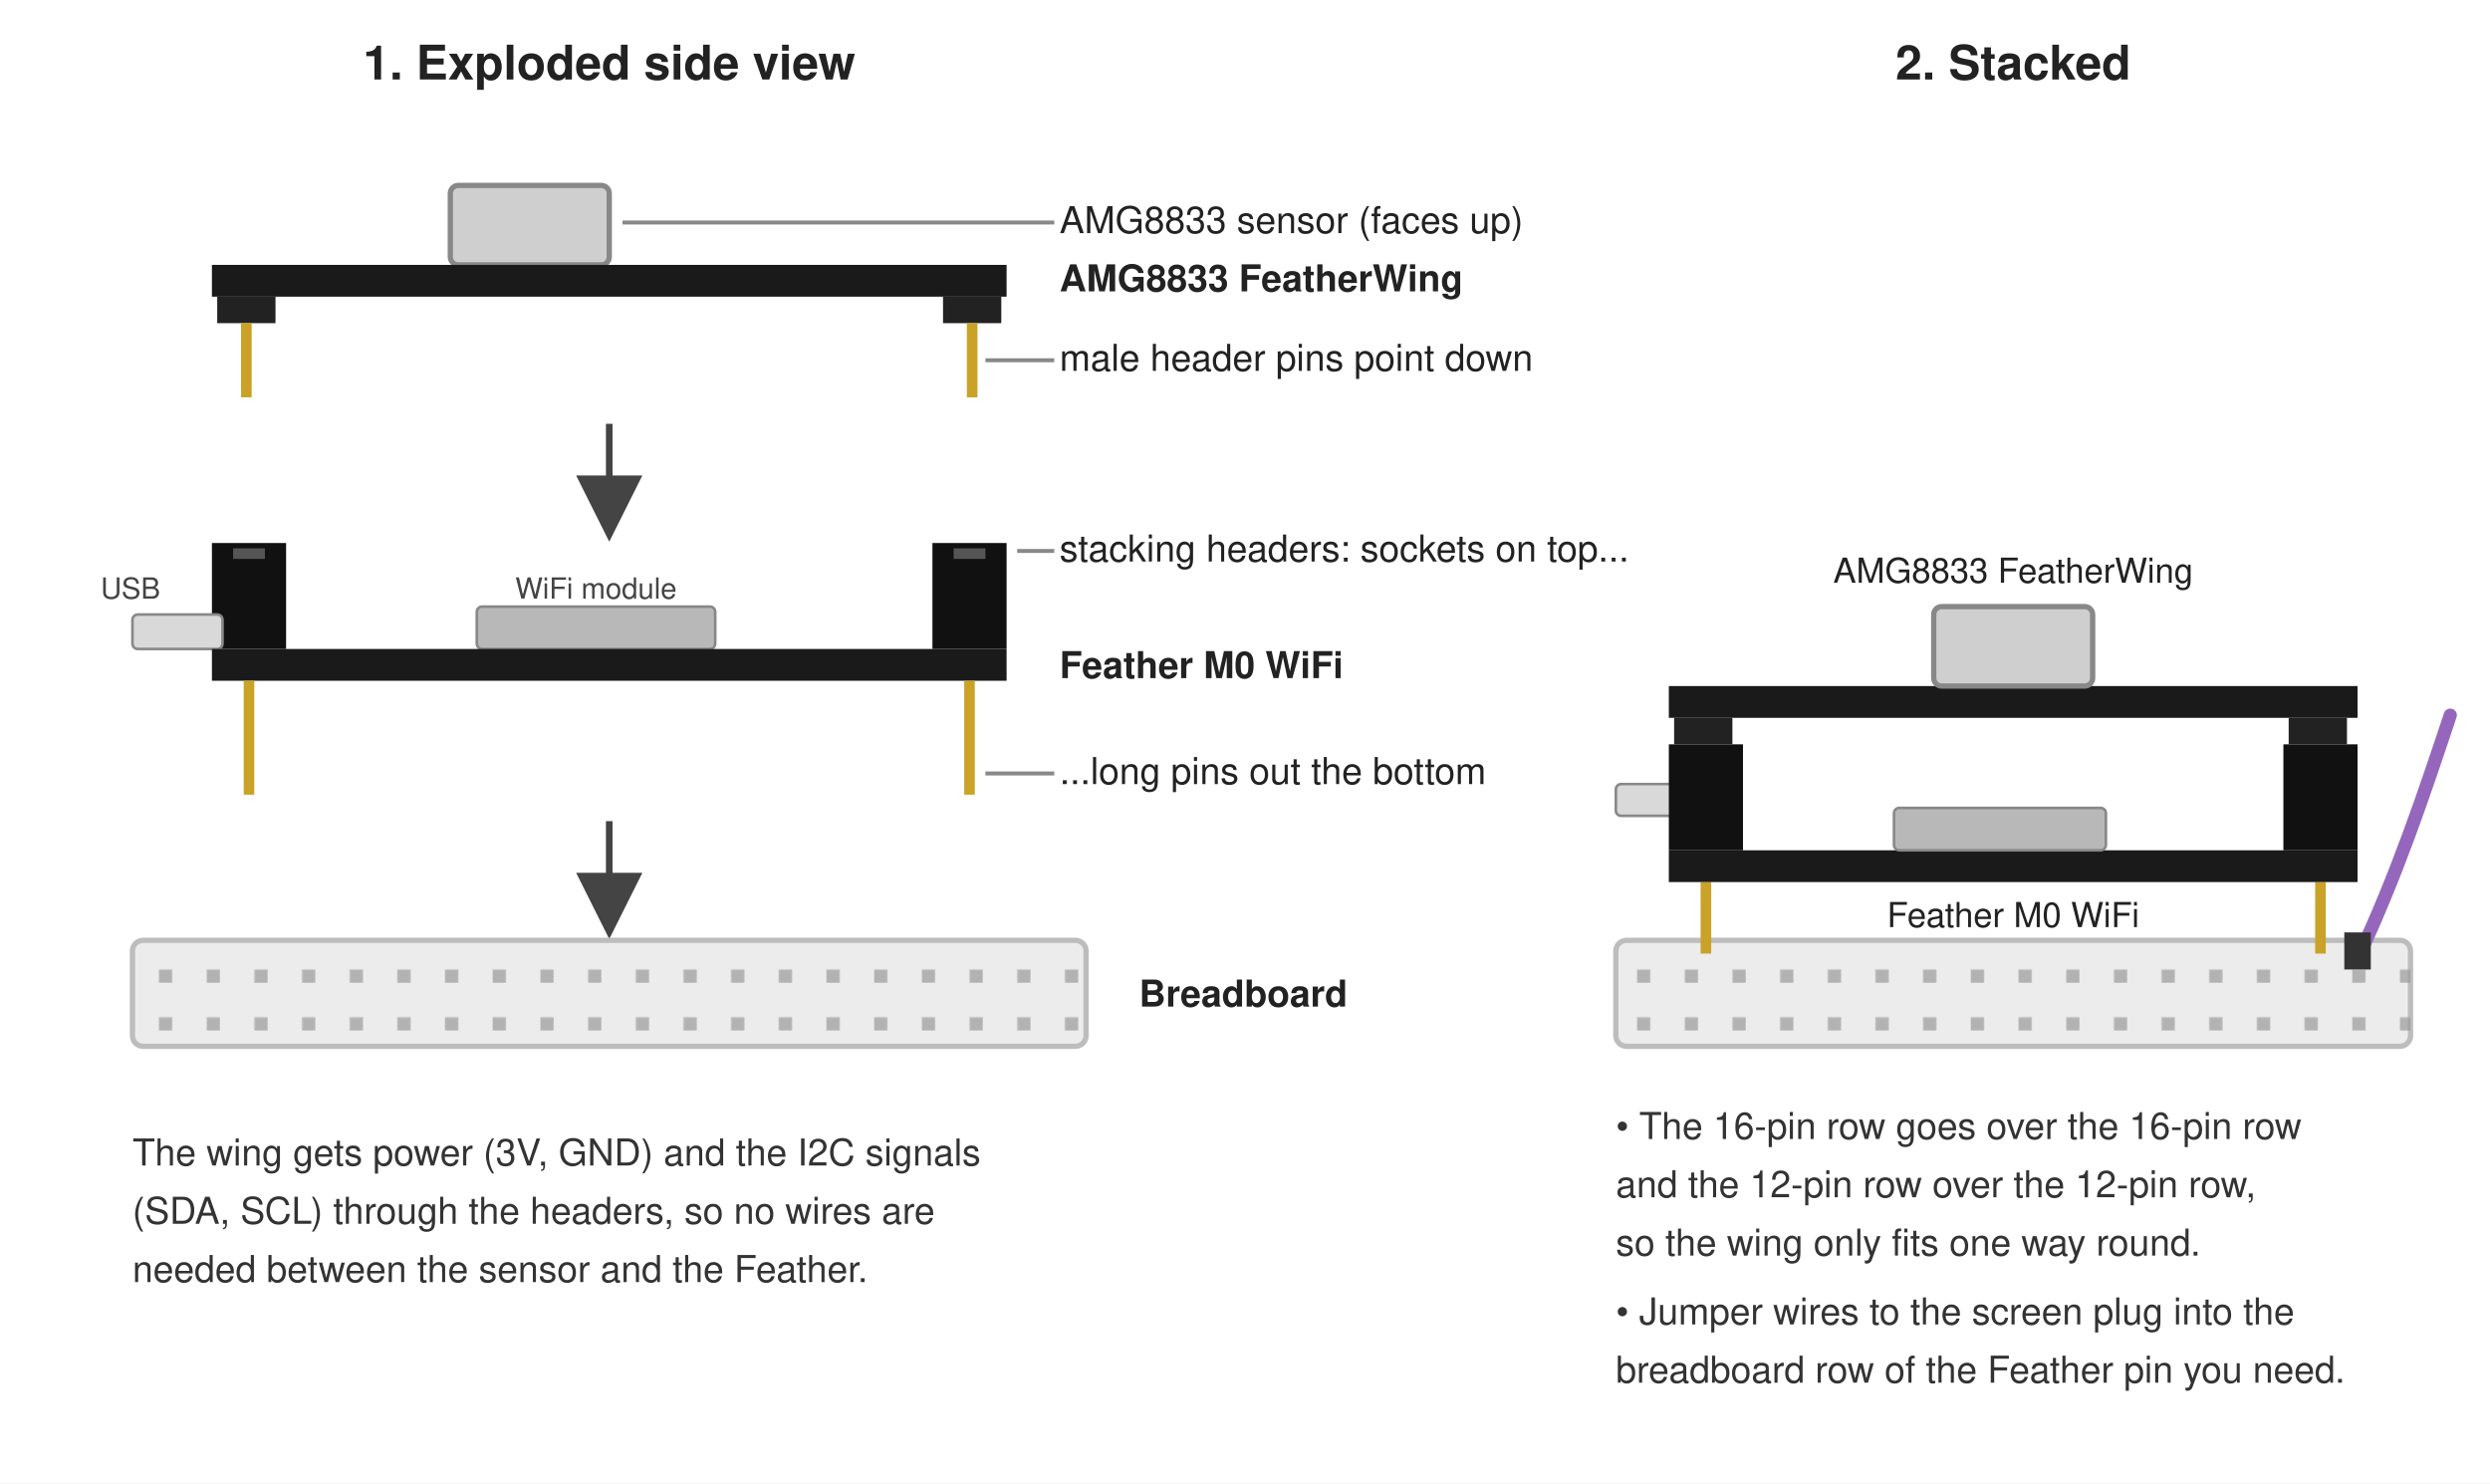
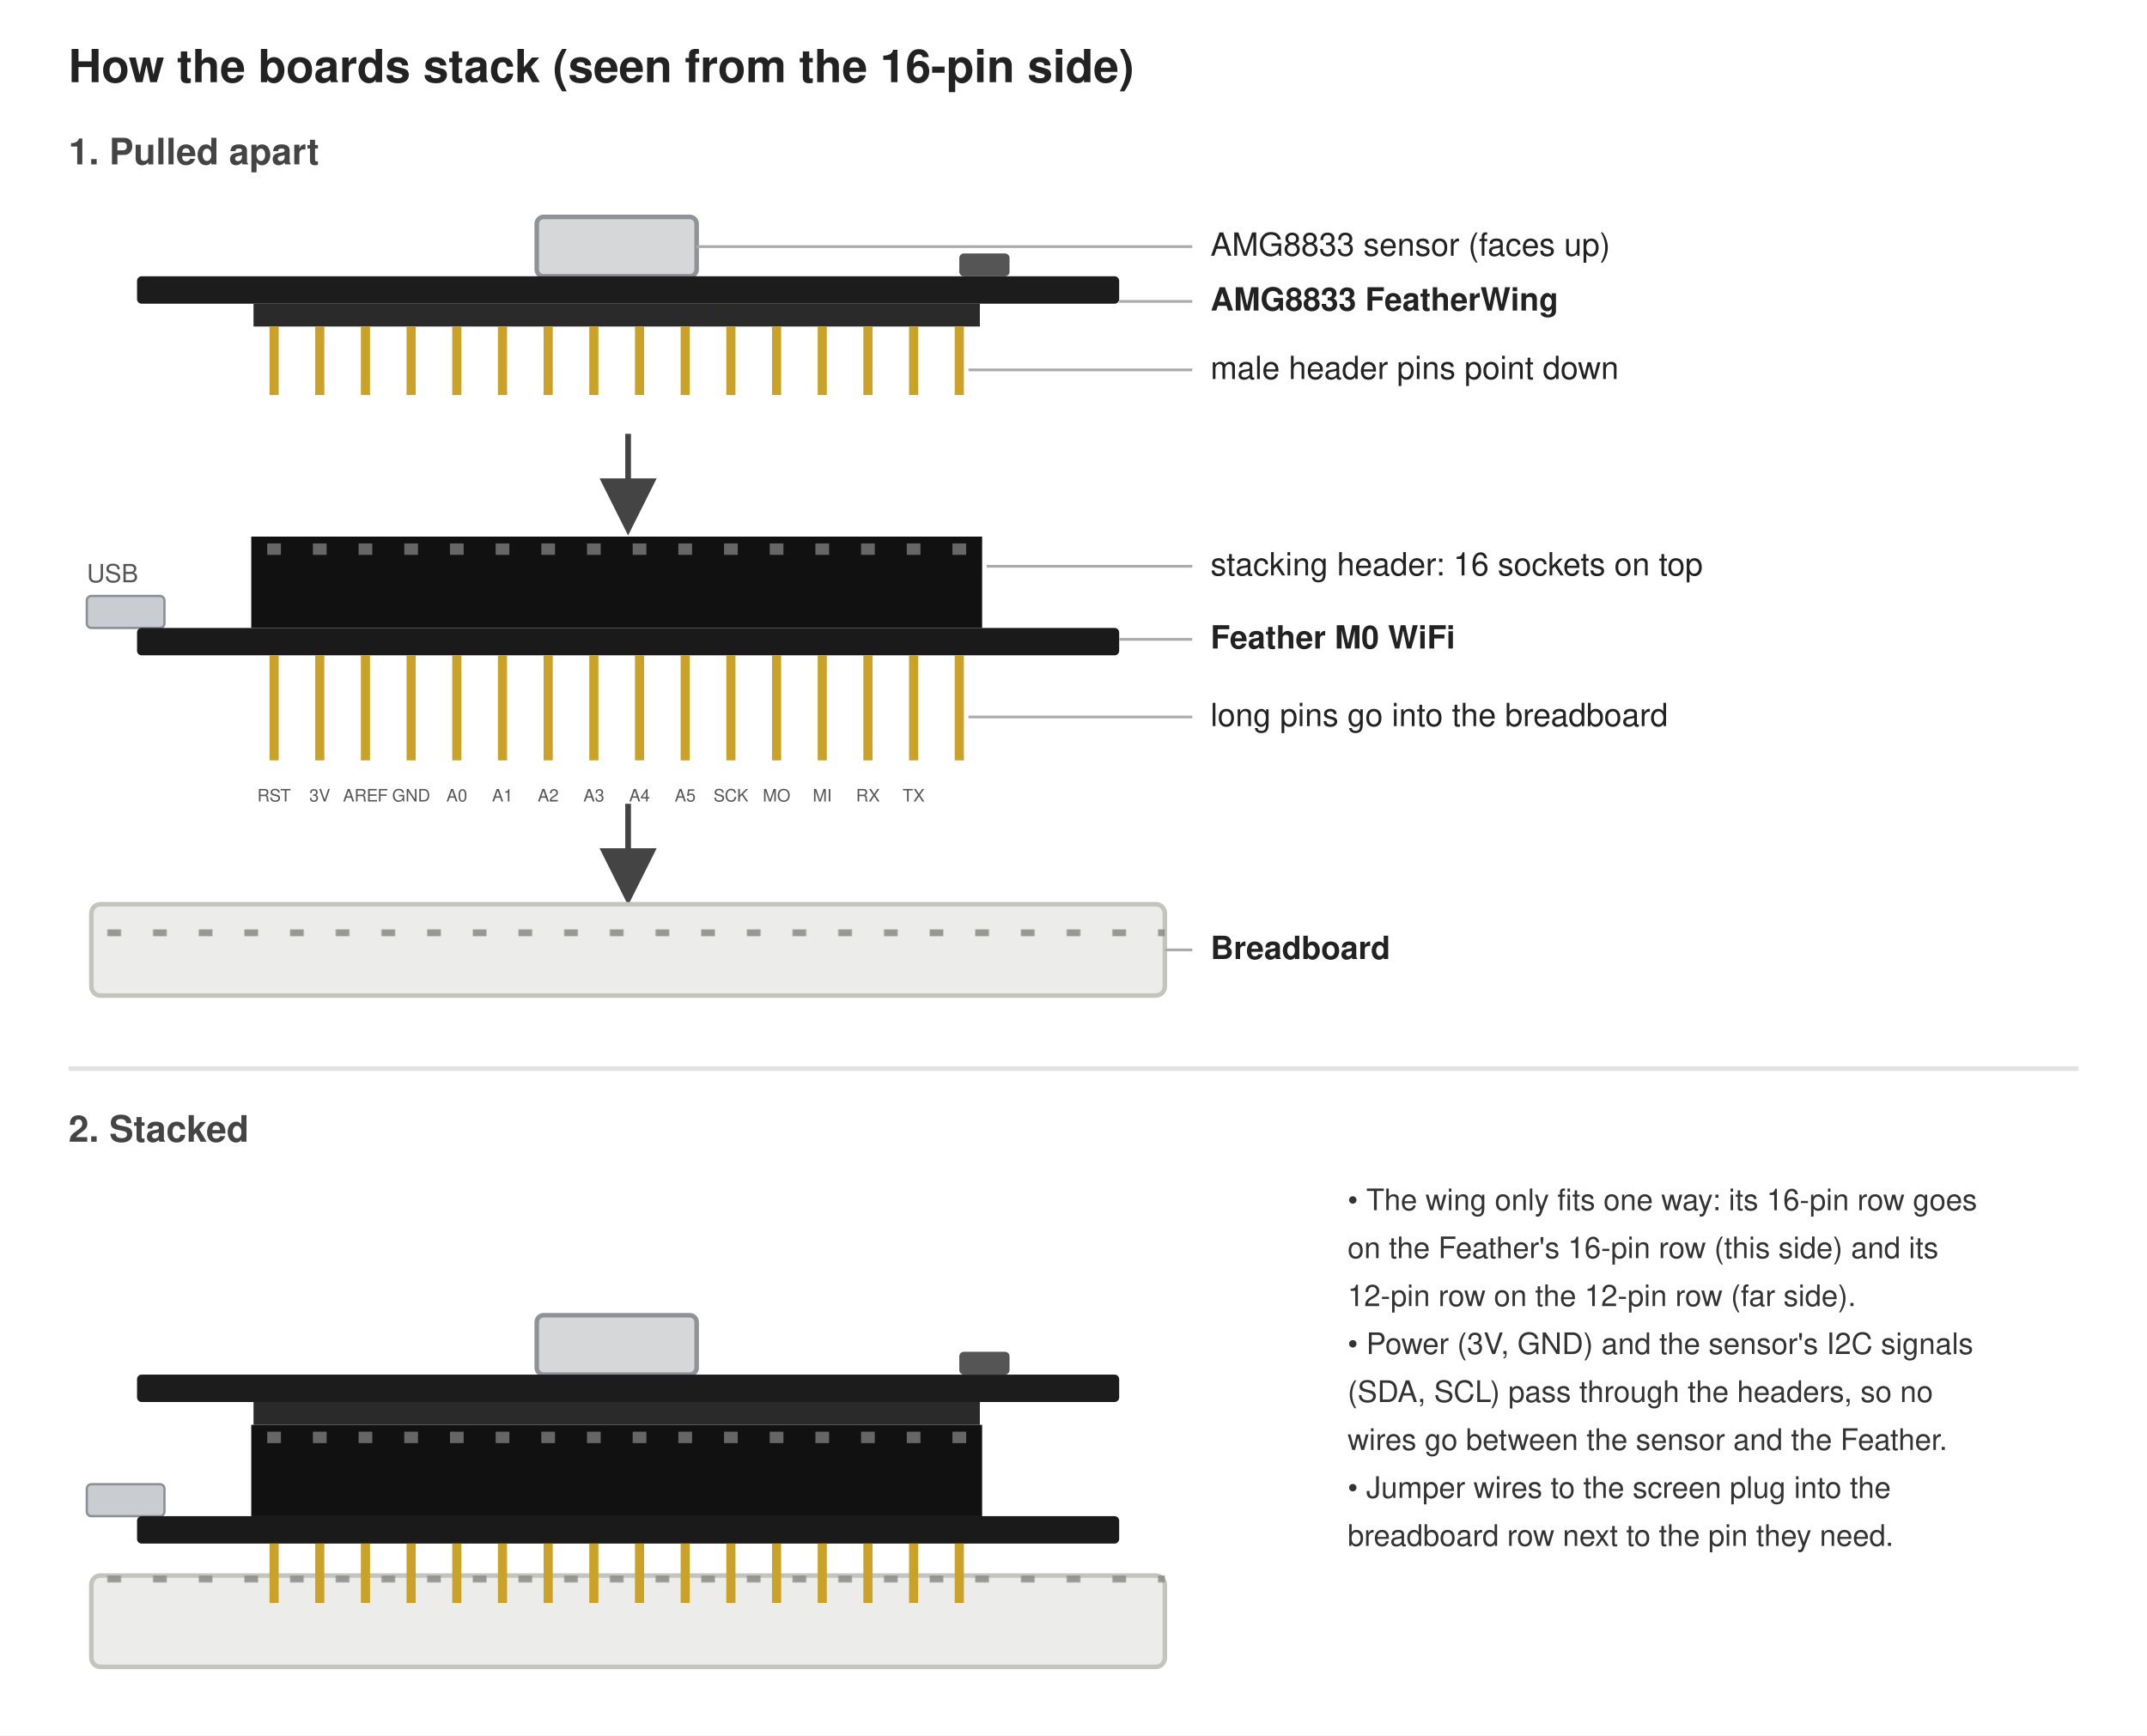
- <svg xmlns="http://www.w3.org/2000/svg" viewBox="0 0 940 560" font-family="Helvetica, Arial, sans-serif">
-   <rect width="940" height="560" fill="#ffffff" />
+ <svg xmlns="http://www.w3.org/2000/svg" viewBox="0 0 940 760" font-family="Helvetica, Arial, sans-serif">
+   <rect width="940" height="760" fill="#ffffff" />
  <defs>
    <marker id="arr" markerWidth="10" markerHeight="10" refX="5" refY="5" orient="auto">
-       <path d="M0,0 L10,5 L0,10 z" fill="#444444" />
+       <path d="M0,0 L10,5 L0,10 z" fill="#444" />
    </marker>
-     <pattern id="holes" width="18" height="18" patternUnits="userSpaceOnUse">
-       <rect x="6" y="6" width="5" height="5" fill="#9a9a9a" />
+     <pattern id="holes" width="20" height="20" patternUnits="userSpaceOnUse">
+       <rect x="7" y="7" width="6" height="6" fill="#8f8f8a" />
    </pattern>
  </defs>
-   <text x="230" y="30" font-size="18" font-weight="bold" text-anchor="middle" fill="#222">1. Exploded side view</text>
-   <text x="760" y="30" font-size="18" font-weight="bold" text-anchor="middle" fill="#222">2. Stacked</text>
-   <rect x="170" y="70" width="60" height="30" rx="3" fill="#cfcfcf" stroke="#888" stroke-width="2" />
-   <rect x="80" y="100" width="300" height="12" fill="#1a1a1a" />
-   <rect x="82" y="112" width="22" height="10" fill="#222" />
-   <rect x="356" y="112" width="22" height="10" fill="#222" />
-   <g stroke="#c9a227" stroke-width="4">
-     <line x1="93" y1="122" x2="93" y2="150" />
-     <line x1="367" y1="122" x2="367" y2="150" />
-   </g>
-   <text x="400" y="88" font-size="14" fill="#222">AMG8833 sensor (faces up)</text>
-   <line x1="398" y1="84" x2="235" y2="84" stroke="#888" stroke-width="1.5" />
-   <text x="400" y="110" font-size="14" font-weight="bold" fill="#222">AMG8833 FeatherWing</text>
-   <text x="400" y="140" font-size="14" fill="#222">male header pins point down</text>
-   <line x1="398" y1="136" x2="372" y2="136" stroke="#888" stroke-width="1.5" />
-   <line x1="230" y1="160" x2="230" y2="192" stroke="#444" stroke-width="2.5" marker-end="url(#arr)" />
-   <rect x="80" y="205" width="28" height="40" fill="#111" />
-   <rect x="352" y="205" width="28" height="40" fill="#111" />
-   <rect x="88" y="207" width="12" height="4" fill="#555" />
-   <rect x="360" y="207" width="12" height="4" fill="#555" />
-   <rect x="180" y="229" width="90" height="16" rx="2" fill="#b8b8b8" stroke="#888" />
-   <rect x="50" y="232" width="34" height="13" rx="2" fill="#d9d9d9" stroke="#888" />
-   <rect x="80" y="245" width="300" height="12" fill="#1a1a1a" />
-   <g stroke="#c9a227" stroke-width="4">
-     <line x1="94" y1="257" x2="94" y2="300" />
-     <line x1="366" y1="257" x2="366" y2="300" />
-   </g>
-   <text x="400" y="212" font-size="14" fill="#222">stacking headers: sockets on top...</text>
-   <line x1="398" y1="208" x2="384" y2="208" stroke="#888" stroke-width="1.5" />
-   <text x="400" y="256" font-size="14" font-weight="bold" fill="#222">Feather M0 WiFi</text>
-   <text x="400" y="296" font-size="14" fill="#222">...long pins out the bottom</text>
-   <line x1="398" y1="292" x2="372" y2="292" stroke="#888" stroke-width="1.5" />
-   <text x="225" y="226" font-size="11" fill="#444" text-anchor="middle">WiFi module</text>
-   <text x="38" y="226" font-size="11" fill="#444">USB</text>
-   <line x1="230" y1="310" x2="230" y2="342" stroke="#444" stroke-width="2.5" marker-end="url(#arr)" />
-   <rect x="50" y="355" width="360" height="40" rx="4" fill="#ececec" stroke="#bdbdbd" stroke-width="2" />
-   <rect x="50" y="355" width="360" height="40" fill="url(#holes)" opacity="0.7" />
-   <text x="430" y="380" font-size="14" font-weight="bold" fill="#222">Breadboard</text>
-   <rect x="610" y="355" width="300" height="40" rx="4" fill="#ececec" stroke="#bdbdbd" stroke-width="2" />
-   <rect x="610" y="355" width="300" height="40" fill="url(#holes)" opacity="0.7" />
-   <g stroke="#c9a227" stroke-width="4">
-     <line x1="644" y1="333" x2="644" y2="360" />
-     <line x1="876" y1="333" x2="876" y2="360" />
-   </g>
-   <rect x="610" y="296" width="30" height="12" rx="2" fill="#d9d9d9" stroke="#888" />
-   <rect x="630" y="321" width="260" height="12" fill="#1a1a1a" />
-   <rect x="715" y="305" width="80" height="16" rx="2" fill="#b8b8b8" stroke="#888" />
-   <rect x="630" y="281" width="28" height="40" fill="#111" />
-   <rect x="862" y="281" width="28" height="40" fill="#111" />
-   <rect x="632" y="271" width="22" height="10" fill="#222" />
-   <rect x="864" y="271" width="22" height="10" fill="#222" />
-   <rect x="630" y="259" width="260" height="12" fill="#1a1a1a" />
-   <rect x="730" y="229" width="60" height="30" rx="3" fill="#cfcfcf" stroke="#888" stroke-width="2" />
-   <path d="M890 362 C 905 330, 915 300, 925 270" fill="none" stroke="#9467bd" stroke-width="5" stroke-linecap="round" />
-   <rect x="885" y="352" width="10" height="14" fill="#333" />
-   <text x="760" y="220" font-size="13" fill="#222" text-anchor="middle">AMG8833 FeatherWing</text>
-   <text x="760" y="350" font-size="13" fill="#222" text-anchor="middle">Feather M0 WiFi</text>
-   <g font-size="14" fill="#333">
-     <text x="610" y="430">• The 16-pin row goes over the 16-pin row</text>
-     <text x="610" y="452">  and the 12-pin row over the 12-pin row,</text>
-     <text x="610" y="474">  so the wing only fits one way round.</text>
-     <text x="610" y="500">• Jumper wires to the screen plug into the</text>
-     <text x="610" y="522">  breadboard row of the Feather pin you need.</text>
-   </g>
-   <g font-size="14" fill="#333">
-     <text x="50" y="440">The wing gets power (3V, GND) and the I2C signals</text>
-     <text x="50" y="462">(SDA, SCL) through the headers, so no wires are</text>
-     <text x="50" y="484">needed between the sensor and the Feather.</text>
-   </g>
+   <text x="30" y="36" font-size="20" font-weight="bold" fill="#222">How the boards stack (seen from the 16-pin side)</text>
+   <text x="30" y="72" font-size="16" font-weight="bold" fill="#444">1. Pulled apart</text>
+   <rect x="235" y="95" width="70" height="26" rx="3" fill="#d5d7d9" stroke="#8f9397" stroke-width="2" />
+   <rect x="420" y="111" width="22" height="10" rx="2" fill="#555" />
+   <rect x="60" y="121" width="430" height="12" rx="2" fill="#1c1c1c" />
+   <rect x="111" y="133" width="318" height="10" fill="#2a2a2a" />
+   <line x1="120" y1="143" x2="120" y2="173" stroke="#c9a227" stroke-width="4" />
+   <line x1="140" y1="143" x2="140" y2="173" stroke="#c9a227" stroke-width="4" />
+   <line x1="160" y1="143" x2="160" y2="173" stroke="#c9a227" stroke-width="4" />
+   <line x1="180" y1="143" x2="180" y2="173" stroke="#c9a227" stroke-width="4" />
+   <line x1="200" y1="143" x2="200" y2="173" stroke="#c9a227" stroke-width="4" />
+   <line x1="220" y1="143" x2="220" y2="173" stroke="#c9a227" stroke-width="4" />
+   <line x1="240" y1="143" x2="240" y2="173" stroke="#c9a227" stroke-width="4" />
+   <line x1="260" y1="143" x2="260" y2="173" stroke="#c9a227" stroke-width="4" />
+   <line x1="280" y1="143" x2="280" y2="173" stroke="#c9a227" stroke-width="4" />
+   <line x1="300" y1="143" x2="300" y2="173" stroke="#c9a227" stroke-width="4" />
+   <line x1="320" y1="143" x2="320" y2="173" stroke="#c9a227" stroke-width="4" />
+   <line x1="340" y1="143" x2="340" y2="173" stroke="#c9a227" stroke-width="4" />
+   <line x1="360" y1="143" x2="360" y2="173" stroke="#c9a227" stroke-width="4" />
+   <line x1="380" y1="143" x2="380" y2="173" stroke="#c9a227" stroke-width="4" />
+   <line x1="400" y1="143" x2="400" y2="173" stroke="#c9a227" stroke-width="4" />
+   <line x1="420" y1="143" x2="420" y2="173" stroke="#c9a227" stroke-width="4" />
+   <line x1="305" y1="108" x2="522" y2="108" stroke="#aaa" stroke-width="1.2" />
+   <text x="530" y="112" font-size="14" fill="#222">AMG8833 sensor (faces up)</text>
+   <line x1="490" y1="132" x2="522" y2="132" stroke="#aaa" stroke-width="1.2" />
+   <text x="530" y="136" font-size="14" fill="#222" font-weight="bold">AMG8833 FeatherWing</text>
+   <line x1="424" y1="162" x2="522" y2="162" stroke="#aaa" stroke-width="1.2" />
+   <text x="530" y="166" font-size="14" fill="#222">male header pins point down</text>
+   <line x1="275.0" y1="190" x2="275.0" y2="222" stroke="#444" stroke-width="2.5" marker-end="url(#arr)" />
+   <rect x="110" y="235" width="320" height="40" fill="#111" />
+   <rect x="117" y="238" width="6" height="5" fill="#666" />
+   <rect x="137" y="238" width="6" height="5" fill="#666" />
+   <rect x="157" y="238" width="6" height="5" fill="#666" />
+   <rect x="177" y="238" width="6" height="5" fill="#666" />
+   <rect x="197" y="238" width="6" height="5" fill="#666" />
+   <rect x="217" y="238" width="6" height="5" fill="#666" />
+   <rect x="237" y="238" width="6" height="5" fill="#666" />
+   <rect x="257" y="238" width="6" height="5" fill="#666" />
+   <rect x="277" y="238" width="6" height="5" fill="#666" />
+   <rect x="297" y="238" width="6" height="5" fill="#666" />
+   <rect x="317" y="238" width="6" height="5" fill="#666" />
+   <rect x="337" y="238" width="6" height="5" fill="#666" />
+   <rect x="357" y="238" width="6" height="5" fill="#666" />
+   <rect x="377" y="238" width="6" height="5" fill="#666" />
+   <rect x="397" y="238" width="6" height="5" fill="#666" />
+   <rect x="417" y="238" width="6" height="5" fill="#666" />
+   <rect x="38" y="261" width="34" height="14" rx="2" fill="#c9cdd1" stroke="#8b9095" />
+   <rect x="60" y="275" width="430" height="12" rx="2" fill="#1a1a1a" />
+   <line x1="120" y1="287" x2="120" y2="333" stroke="#c9a227" stroke-width="4" />
+   <line x1="140" y1="287" x2="140" y2="333" stroke="#c9a227" stroke-width="4" />
+   <line x1="160" y1="287" x2="160" y2="333" stroke="#c9a227" stroke-width="4" />
+   <line x1="180" y1="287" x2="180" y2="333" stroke="#c9a227" stroke-width="4" />
+   <line x1="200" y1="287" x2="200" y2="333" stroke="#c9a227" stroke-width="4" />
+   <line x1="220" y1="287" x2="220" y2="333" stroke="#c9a227" stroke-width="4" />
+   <line x1="240" y1="287" x2="240" y2="333" stroke="#c9a227" stroke-width="4" />
+   <line x1="260" y1="287" x2="260" y2="333" stroke="#c9a227" stroke-width="4" />
+   <line x1="280" y1="287" x2="280" y2="333" stroke="#c9a227" stroke-width="4" />
+   <line x1="300" y1="287" x2="300" y2="333" stroke="#c9a227" stroke-width="4" />
+   <line x1="320" y1="287" x2="320" y2="333" stroke="#c9a227" stroke-width="4" />
+   <line x1="340" y1="287" x2="340" y2="333" stroke="#c9a227" stroke-width="4" />
+   <line x1="360" y1="287" x2="360" y2="333" stroke="#c9a227" stroke-width="4" />
+   <line x1="380" y1="287" x2="380" y2="333" stroke="#c9a227" stroke-width="4" />
+   <line x1="400" y1="287" x2="400" y2="333" stroke="#c9a227" stroke-width="4" />
+   <line x1="420" y1="287" x2="420" y2="333" stroke="#c9a227" stroke-width="4" />
+   <line x1="432" y1="248" x2="522" y2="248" stroke="#aaa" stroke-width="1.2" />
+   <text x="530" y="252" font-size="14" fill="#222">stacking header: 16 sockets on top</text>
+   <line x1="490" y1="280" x2="522" y2="280" stroke="#aaa" stroke-width="1.2" />
+   <text x="530" y="284" font-size="14" fill="#222" font-weight="bold">Feather M0 WiFi</text>
+   <line x1="424" y1="314" x2="522" y2="314" stroke="#aaa" stroke-width="1.2" />
+   <text x="530" y="318" font-size="14" fill="#222">long pins go into the breadboard</text>
+   <text x="38" y="255" font-size="11" fill="#555">USB</text>
+   <text x="120" y="351" font-size="7.5" fill="#555" text-anchor="middle">RST</text>
+   <text x="140" y="351" font-size="7.5" fill="#555" text-anchor="middle">3V</text>
+   <text x="160" y="351" font-size="7.5" fill="#555" text-anchor="middle">AREF</text>
+   <text x="180" y="351" font-size="7.5" fill="#555" text-anchor="middle">GND</text>
+   <text x="200" y="351" font-size="7.5" fill="#555" text-anchor="middle">A0</text>
+   <text x="220" y="351" font-size="7.5" fill="#555" text-anchor="middle">A1</text>
+   <text x="240" y="351" font-size="7.5" fill="#555" text-anchor="middle">A2</text>
+   <text x="260" y="351" font-size="7.5" fill="#555" text-anchor="middle">A3</text>
+   <text x="280" y="351" font-size="7.5" fill="#555" text-anchor="middle">A4</text>
+   <text x="300" y="351" font-size="7.5" fill="#555" text-anchor="middle">A5</text>
+   <text x="320" y="351" font-size="7.5" fill="#555" text-anchor="middle">SCK</text>
+   <text x="340" y="351" font-size="7.5" fill="#555" text-anchor="middle">MO</text>
+   <text x="360" y="351" font-size="7.5" fill="#555" text-anchor="middle">MI</text>
+   <text x="380" y="351" font-size="7.5" fill="#555" text-anchor="middle">RX</text>
+   <text x="400" y="351" font-size="7.5" fill="#555" text-anchor="middle">TX</text>
+   <line x1="275.0" y1="352" x2="275.0" y2="384" stroke="#444" stroke-width="2.5" marker-end="url(#arr)" />
+   <rect x="40" y="396" width="470" height="40" rx="4" fill="#ececea" stroke="#c4c4bf" stroke-width="2" />
+   <rect x="40" y="396" width="470" height="14" fill="url(#holes)" opacity="0.9" />
+   <line x1="510" y1="416" x2="522" y2="416" stroke="#aaa" stroke-width="1.2" />
+   <text x="530" y="420" font-size="14" fill="#222" font-weight="bold">Breadboard</text>
+   <line x1="30" y1="468" x2="910" y2="468" stroke="#e2e2e2" stroke-width="2" />
+   <text x="30" y="500" font-size="16" font-weight="bold" fill="#444">2. Stacked</text>
+   <rect x="40" y="690" width="470" height="40" rx="4" fill="#ececea" stroke="#c4c4bf" stroke-width="2" />
+   <rect x="40" y="690" width="470" height="14" fill="url(#holes)" opacity="0.9" />
+   <rect x="110" y="624" width="320" height="40" fill="#111" />
+   <rect x="117" y="627" width="6" height="5" fill="#666" />
+   <rect x="137" y="627" width="6" height="5" fill="#666" />
+   <rect x="157" y="627" width="6" height="5" fill="#666" />
+   <rect x="177" y="627" width="6" height="5" fill="#666" />
+   <rect x="197" y="627" width="6" height="5" fill="#666" />
+   <rect x="217" y="627" width="6" height="5" fill="#666" />
+   <rect x="237" y="627" width="6" height="5" fill="#666" />
+   <rect x="257" y="627" width="6" height="5" fill="#666" />
+   <rect x="277" y="627" width="6" height="5" fill="#666" />
+   <rect x="297" y="627" width="6" height="5" fill="#666" />
+   <rect x="317" y="627" width="6" height="5" fill="#666" />
+   <rect x="337" y="627" width="6" height="5" fill="#666" />
+   <rect x="357" y="627" width="6" height="5" fill="#666" />
+   <rect x="377" y="627" width="6" height="5" fill="#666" />
+   <rect x="397" y="627" width="6" height="5" fill="#666" />
+   <rect x="417" y="627" width="6" height="5" fill="#666" />
+   <rect x="38" y="650" width="34" height="14" rx="2" fill="#c9cdd1" stroke="#8b9095" />
+   <rect x="60" y="664" width="430" height="12" rx="2" fill="#1a1a1a" />
+   <line x1="120" y1="676" x2="120" y2="702" stroke="#c9a227" stroke-width="4" />
+   <line x1="140" y1="676" x2="140" y2="702" stroke="#c9a227" stroke-width="4" />
+   <line x1="160" y1="676" x2="160" y2="702" stroke="#c9a227" stroke-width="4" />
+   <line x1="180" y1="676" x2="180" y2="702" stroke="#c9a227" stroke-width="4" />
+   <line x1="200" y1="676" x2="200" y2="702" stroke="#c9a227" stroke-width="4" />
+   <line x1="220" y1="676" x2="220" y2="702" stroke="#c9a227" stroke-width="4" />
+   <line x1="240" y1="676" x2="240" y2="702" stroke="#c9a227" stroke-width="4" />
+   <line x1="260" y1="676" x2="260" y2="702" stroke="#c9a227" stroke-width="4" />
+   <line x1="280" y1="676" x2="280" y2="702" stroke="#c9a227" stroke-width="4" />
+   <line x1="300" y1="676" x2="300" y2="702" stroke="#c9a227" stroke-width="4" />
+   <line x1="320" y1="676" x2="320" y2="702" stroke="#c9a227" stroke-width="4" />
+   <line x1="340" y1="676" x2="340" y2="702" stroke="#c9a227" stroke-width="4" />
+   <line x1="360" y1="676" x2="360" y2="702" stroke="#c9a227" stroke-width="4" />
+   <line x1="380" y1="676" x2="380" y2="702" stroke="#c9a227" stroke-width="4" />
+   <line x1="400" y1="676" x2="400" y2="702" stroke="#c9a227" stroke-width="4" />
+   <line x1="420" y1="676" x2="420" y2="702" stroke="#c9a227" stroke-width="4" />
+   <rect x="235" y="576" width="70" height="26" rx="3" fill="#d5d7d9" stroke="#8f9397" stroke-width="2" />
+   <rect x="420" y="592" width="22" height="10" rx="2" fill="#555" />
+   <rect x="60" y="602" width="430" height="12" rx="2" fill="#1c1c1c" />
+   <rect x="111" y="614" width="318" height="10" fill="#2a2a2a" />
+   <line x1="120" y1="624" x2="120" y2="624" stroke="#c9a227" stroke-width="4" />
+   <line x1="140" y1="624" x2="140" y2="624" stroke="#c9a227" stroke-width="4" />
+   <line x1="160" y1="624" x2="160" y2="624" stroke="#c9a227" stroke-width="4" />
+   <line x1="180" y1="624" x2="180" y2="624" stroke="#c9a227" stroke-width="4" />
+   <line x1="200" y1="624" x2="200" y2="624" stroke="#c9a227" stroke-width="4" />
+   <line x1="220" y1="624" x2="220" y2="624" stroke="#c9a227" stroke-width="4" />
+   <line x1="240" y1="624" x2="240" y2="624" stroke="#c9a227" stroke-width="4" />
+   <line x1="260" y1="624" x2="260" y2="624" stroke="#c9a227" stroke-width="4" />
+   <line x1="280" y1="624" x2="280" y2="624" stroke="#c9a227" stroke-width="4" />
+   <line x1="300" y1="624" x2="300" y2="624" stroke="#c9a227" stroke-width="4" />
+   <line x1="320" y1="624" x2="320" y2="624" stroke="#c9a227" stroke-width="4" />
+   <line x1="340" y1="624" x2="340" y2="624" stroke="#c9a227" stroke-width="4" />
+   <line x1="360" y1="624" x2="360" y2="624" stroke="#c9a227" stroke-width="4" />
+   <line x1="380" y1="624" x2="380" y2="624" stroke="#c9a227" stroke-width="4" />
+   <line x1="400" y1="624" x2="400" y2="624" stroke="#c9a227" stroke-width="4" />
+   <line x1="420" y1="624" x2="420" y2="624" stroke="#c9a227" stroke-width="4" />
+   <text x="590" y="530" font-size="13" fill="#333">• The wing only fits one way: its 16-pin row goes</text>
+   <text x="590" y="551" font-size="13" fill="#333">  on the Feather's 16-pin row (this side) and its</text>
+   <text x="590" y="572" font-size="13" fill="#333">  12-pin row on the 12-pin row (far side).</text>
+   <text x="590" y="593" font-size="13" fill="#333">• Power (3V, GND) and the sensor's I2C signals</text>
+   <text x="590" y="614" font-size="13" fill="#333">  (SDA, SCL) pass through the headers, so no</text>
+   <text x="590" y="635" font-size="13" fill="#333">  wires go between the sensor and the Feather.</text>
+   <text x="590" y="656" font-size="13" fill="#333">• Jumper wires to the screen plug into the</text>
+   <text x="590" y="677" font-size="13" fill="#333">  breadboard row next to the pin they need.</text>
</svg>
